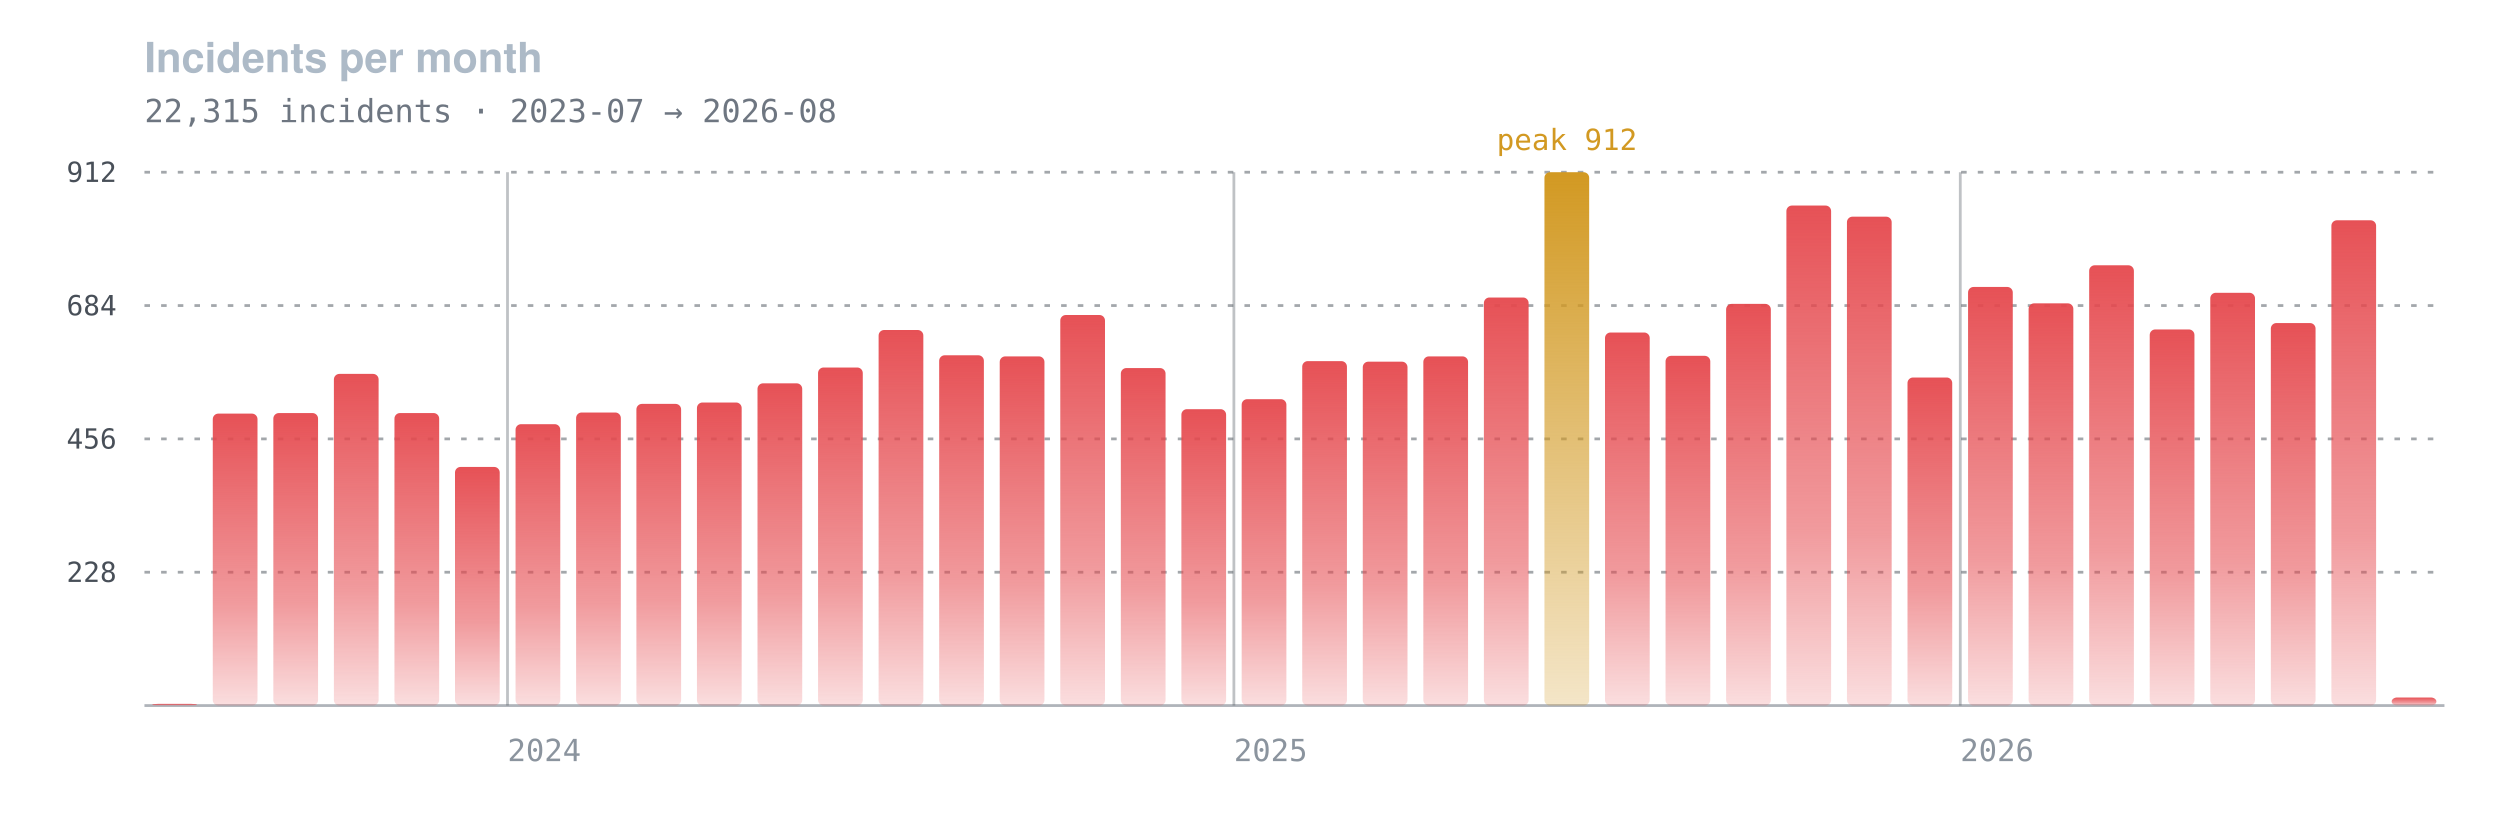
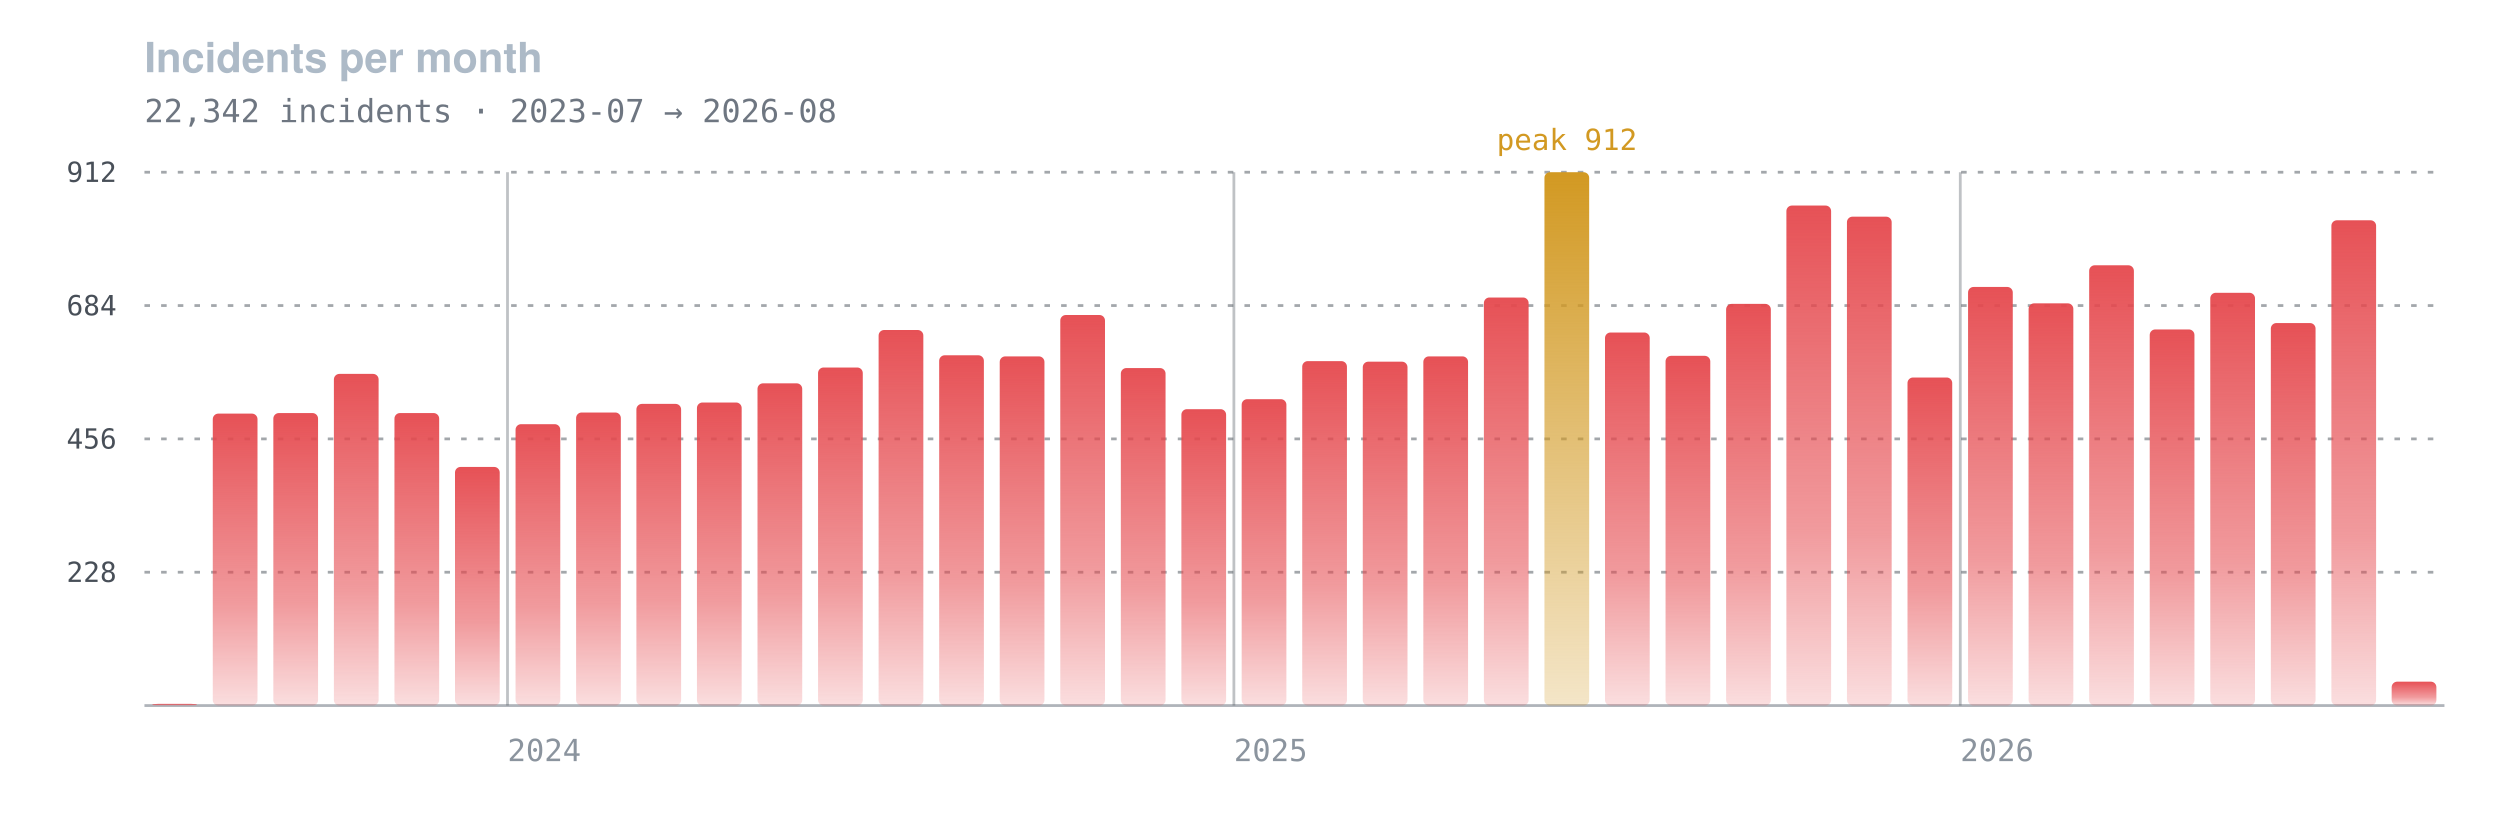
<svg xmlns="http://www.w3.org/2000/svg" viewBox="0 0 900 300" width="900" height="300" role="img">
  <defs>
    <linearGradient id="bg" x1="0" y1="0" x2="0" y2="1">
      <stop offset="0%" stop-color="#e5484d" stop-opacity="0.95" />
      <stop offset="65%" stop-color="#e5484d" stop-opacity="0.55" />
      <stop offset="100%" stop-color="#e5484d" stop-opacity="0.18" />
    </linearGradient>
    <linearGradient id="pk" x1="0" y1="0" x2="0" y2="1">
      <stop offset="0%" stop-color="#d29922" stop-opacity="1" />
      <stop offset="100%" stop-color="#d29922" stop-opacity="0.25" />
    </linearGradient>
  </defs>
  <text x="52" y="26" fill="#adbac7" font-size="15" font-family="-apple-system,BlinkMacSystemFont,Segoe UI,Helvetica,Arial,sans-serif" font-weight="600">Incidents per month</text>
-   <text x="52" y="44" fill="#6e7681" font-size="11.5" font-family="ui-monospace,SFMono-Regular,Menlo,Consolas,monospace">22,315 incidents · 2023-07 → 2026-08</text>
+   <text x="52" y="44" fill="#6e7681" font-size="11.5" font-family="ui-monospace,SFMono-Regular,Menlo,Consolas,monospace">22,342 incidents · 2023-07 → 2026-08</text>
  <line x1="52" y1="206.0" x2="880" y2="206.0" stroke="#484f58" stroke-width="1" stroke-dasharray="2 4" opacity="0.5" />
  <text x="42" y="209.5" fill="#484f58" font-size="10" font-family="ui-monospace,SFMono-Regular,Menlo,Consolas,monospace" text-anchor="end">228</text>
  <line x1="52" y1="158.0" x2="880" y2="158.0" stroke="#484f58" stroke-width="1" stroke-dasharray="2 4" opacity="0.5" />
  <text x="42" y="161.5" fill="#484f58" font-size="10" font-family="ui-monospace,SFMono-Regular,Menlo,Consolas,monospace" text-anchor="end">456</text>
  <line x1="52" y1="110.0" x2="880" y2="110.0" stroke="#484f58" stroke-width="1" stroke-dasharray="2 4" opacity="0.5" />
  <text x="42" y="113.5" fill="#484f58" font-size="10" font-family="ui-monospace,SFMono-Regular,Menlo,Consolas,monospace" text-anchor="end">684</text>
  <line x1="52" y1="62.0" x2="880" y2="62.0" stroke="#484f58" stroke-width="1" stroke-dasharray="2 4" opacity="0.5" />
  <text x="42" y="65.5" fill="#484f58" font-size="10" font-family="ui-monospace,SFMono-Regular,Menlo,Consolas,monospace" text-anchor="end">912</text>
  <line x1="52" y1="254" x2="880" y2="254" stroke="#6e7681" stroke-width="1" opacity="0.55" />
  <rect x="54.8" y="253.4" width="16.1" height="0.6" rx="2" fill="url(#bg)" />
  <rect x="76.6" y="148.9" width="16.1" height="105.1" rx="2" fill="url(#bg)" />
  <rect x="98.4" y="148.7" width="16.1" height="105.3" rx="2" fill="url(#bg)" />
  <rect x="120.2" y="134.6" width="16.1" height="119.4" rx="2" fill="url(#bg)" />
  <rect x="142.0" y="148.7" width="16.1" height="105.3" rx="2" fill="url(#bg)" />
  <rect x="163.8" y="168.1" width="16.1" height="85.9" rx="2" fill="url(#bg)" />
  <rect x="185.6" y="152.7" width="16.1" height="101.3" rx="2" fill="url(#bg)" />
  <line x1="182.7" y1="62" x2="182.7" y2="254" stroke="#484f58" stroke-width="1" opacity="0.35" />
  <text x="182.7" y="274" fill="#8b949e" font-size="11" font-family="ui-monospace,SFMono-Regular,Menlo,Consolas,monospace">2024</text>
  <rect x="207.4" y="148.5" width="16.1" height="105.5" rx="2" fill="url(#bg)" />
  <rect x="229.1" y="145.4" width="16.1" height="108.6" rx="2" fill="url(#bg)" />
  <rect x="250.9" y="144.9" width="16.1" height="109.1" rx="2" fill="url(#bg)" />
  <rect x="272.7" y="138.0" width="16.1" height="116.0" rx="2" fill="url(#bg)" />
  <rect x="294.5" y="132.3" width="16.1" height="121.7" rx="2" fill="url(#bg)" />
  <rect x="316.3" y="118.8" width="16.1" height="135.2" rx="2" fill="url(#bg)" />
  <rect x="338.1" y="127.9" width="16.1" height="126.1" rx="2" fill="url(#bg)" />
  <rect x="359.9" y="128.3" width="16.1" height="125.7" rx="2" fill="url(#bg)" />
  <rect x="381.7" y="113.4" width="16.1" height="140.6" rx="2" fill="url(#bg)" />
  <rect x="403.5" y="132.5" width="16.1" height="121.5" rx="2" fill="url(#bg)" />
  <rect x="425.3" y="147.3" width="16.1" height="106.7" rx="2" fill="url(#bg)" />
  <rect x="447.0" y="143.7" width="16.1" height="110.3" rx="2" fill="url(#bg)" />
  <line x1="444.2" y1="62" x2="444.2" y2="254" stroke="#484f58" stroke-width="1" opacity="0.35" />
  <text x="444.2" y="274" fill="#8b949e" font-size="11" font-family="ui-monospace,SFMono-Regular,Menlo,Consolas,monospace">2025</text>
  <rect x="468.8" y="130.0" width="16.1" height="124.0" rx="2" fill="url(#bg)" />
  <rect x="490.6" y="130.2" width="16.1" height="123.8" rx="2" fill="url(#bg)" />
  <rect x="512.4" y="128.3" width="16.1" height="125.7" rx="2" fill="url(#bg)" />
  <rect x="534.2" y="107.1" width="16.1" height="146.9" rx="2" fill="url(#bg)" />
  <rect x="556.0" y="62.0" width="16.1" height="192.0" rx="2" fill="url(#pk)" />
  <rect x="577.8" y="119.7" width="16.1" height="134.3" rx="2" fill="url(#bg)" />
  <rect x="599.6" y="128.1" width="16.1" height="125.9" rx="2" fill="url(#bg)" />
  <rect x="621.4" y="109.4" width="16.1" height="144.6" rx="2" fill="url(#bg)" />
  <rect x="643.1" y="74.0" width="16.1" height="180.0" rx="2" fill="url(#bg)" />
  <rect x="664.9" y="78.0" width="16.1" height="176.0" rx="2" fill="url(#bg)" />
  <rect x="686.7" y="135.9" width="16.1" height="118.1" rx="2" fill="url(#bg)" />
  <rect x="708.5" y="103.3" width="16.1" height="150.7" rx="2" fill="url(#bg)" />
  <line x1="705.7" y1="62" x2="705.7" y2="254" stroke="#484f58" stroke-width="1" opacity="0.35" />
  <text x="705.7" y="274" fill="#8b949e" font-size="11" font-family="ui-monospace,SFMono-Regular,Menlo,Consolas,monospace">2026</text>
  <rect x="730.3" y="109.2" width="16.1" height="144.8" rx="2" fill="url(#bg)" />
  <rect x="752.1" y="95.5" width="16.1" height="158.5" rx="2" fill="url(#bg)" />
  <rect x="773.9" y="118.6" width="16.1" height="135.4" rx="2" fill="url(#bg)" />
  <rect x="795.7" y="105.4" width="16.1" height="148.6" rx="2" fill="url(#bg)" />
  <rect x="817.5" y="116.3" width="16.1" height="137.7" rx="2" fill="url(#bg)" />
  <rect x="839.3" y="79.3" width="16.1" height="174.7" rx="2" fill="url(#bg)" />
-   <rect x="861.0" y="251.1" width="16.1" height="2.9" rx="2" fill="url(#bg)" />
+   <rect x="861.0" y="245.4" width="16.1" height="8.6" rx="2" fill="url(#bg)" />
  <text x="564.1" y="54.0" fill="#d29922" font-size="10.5" font-family="ui-monospace,SFMono-Regular,Menlo,Consolas,monospace" text-anchor="middle">peak 912</text>
</svg>
